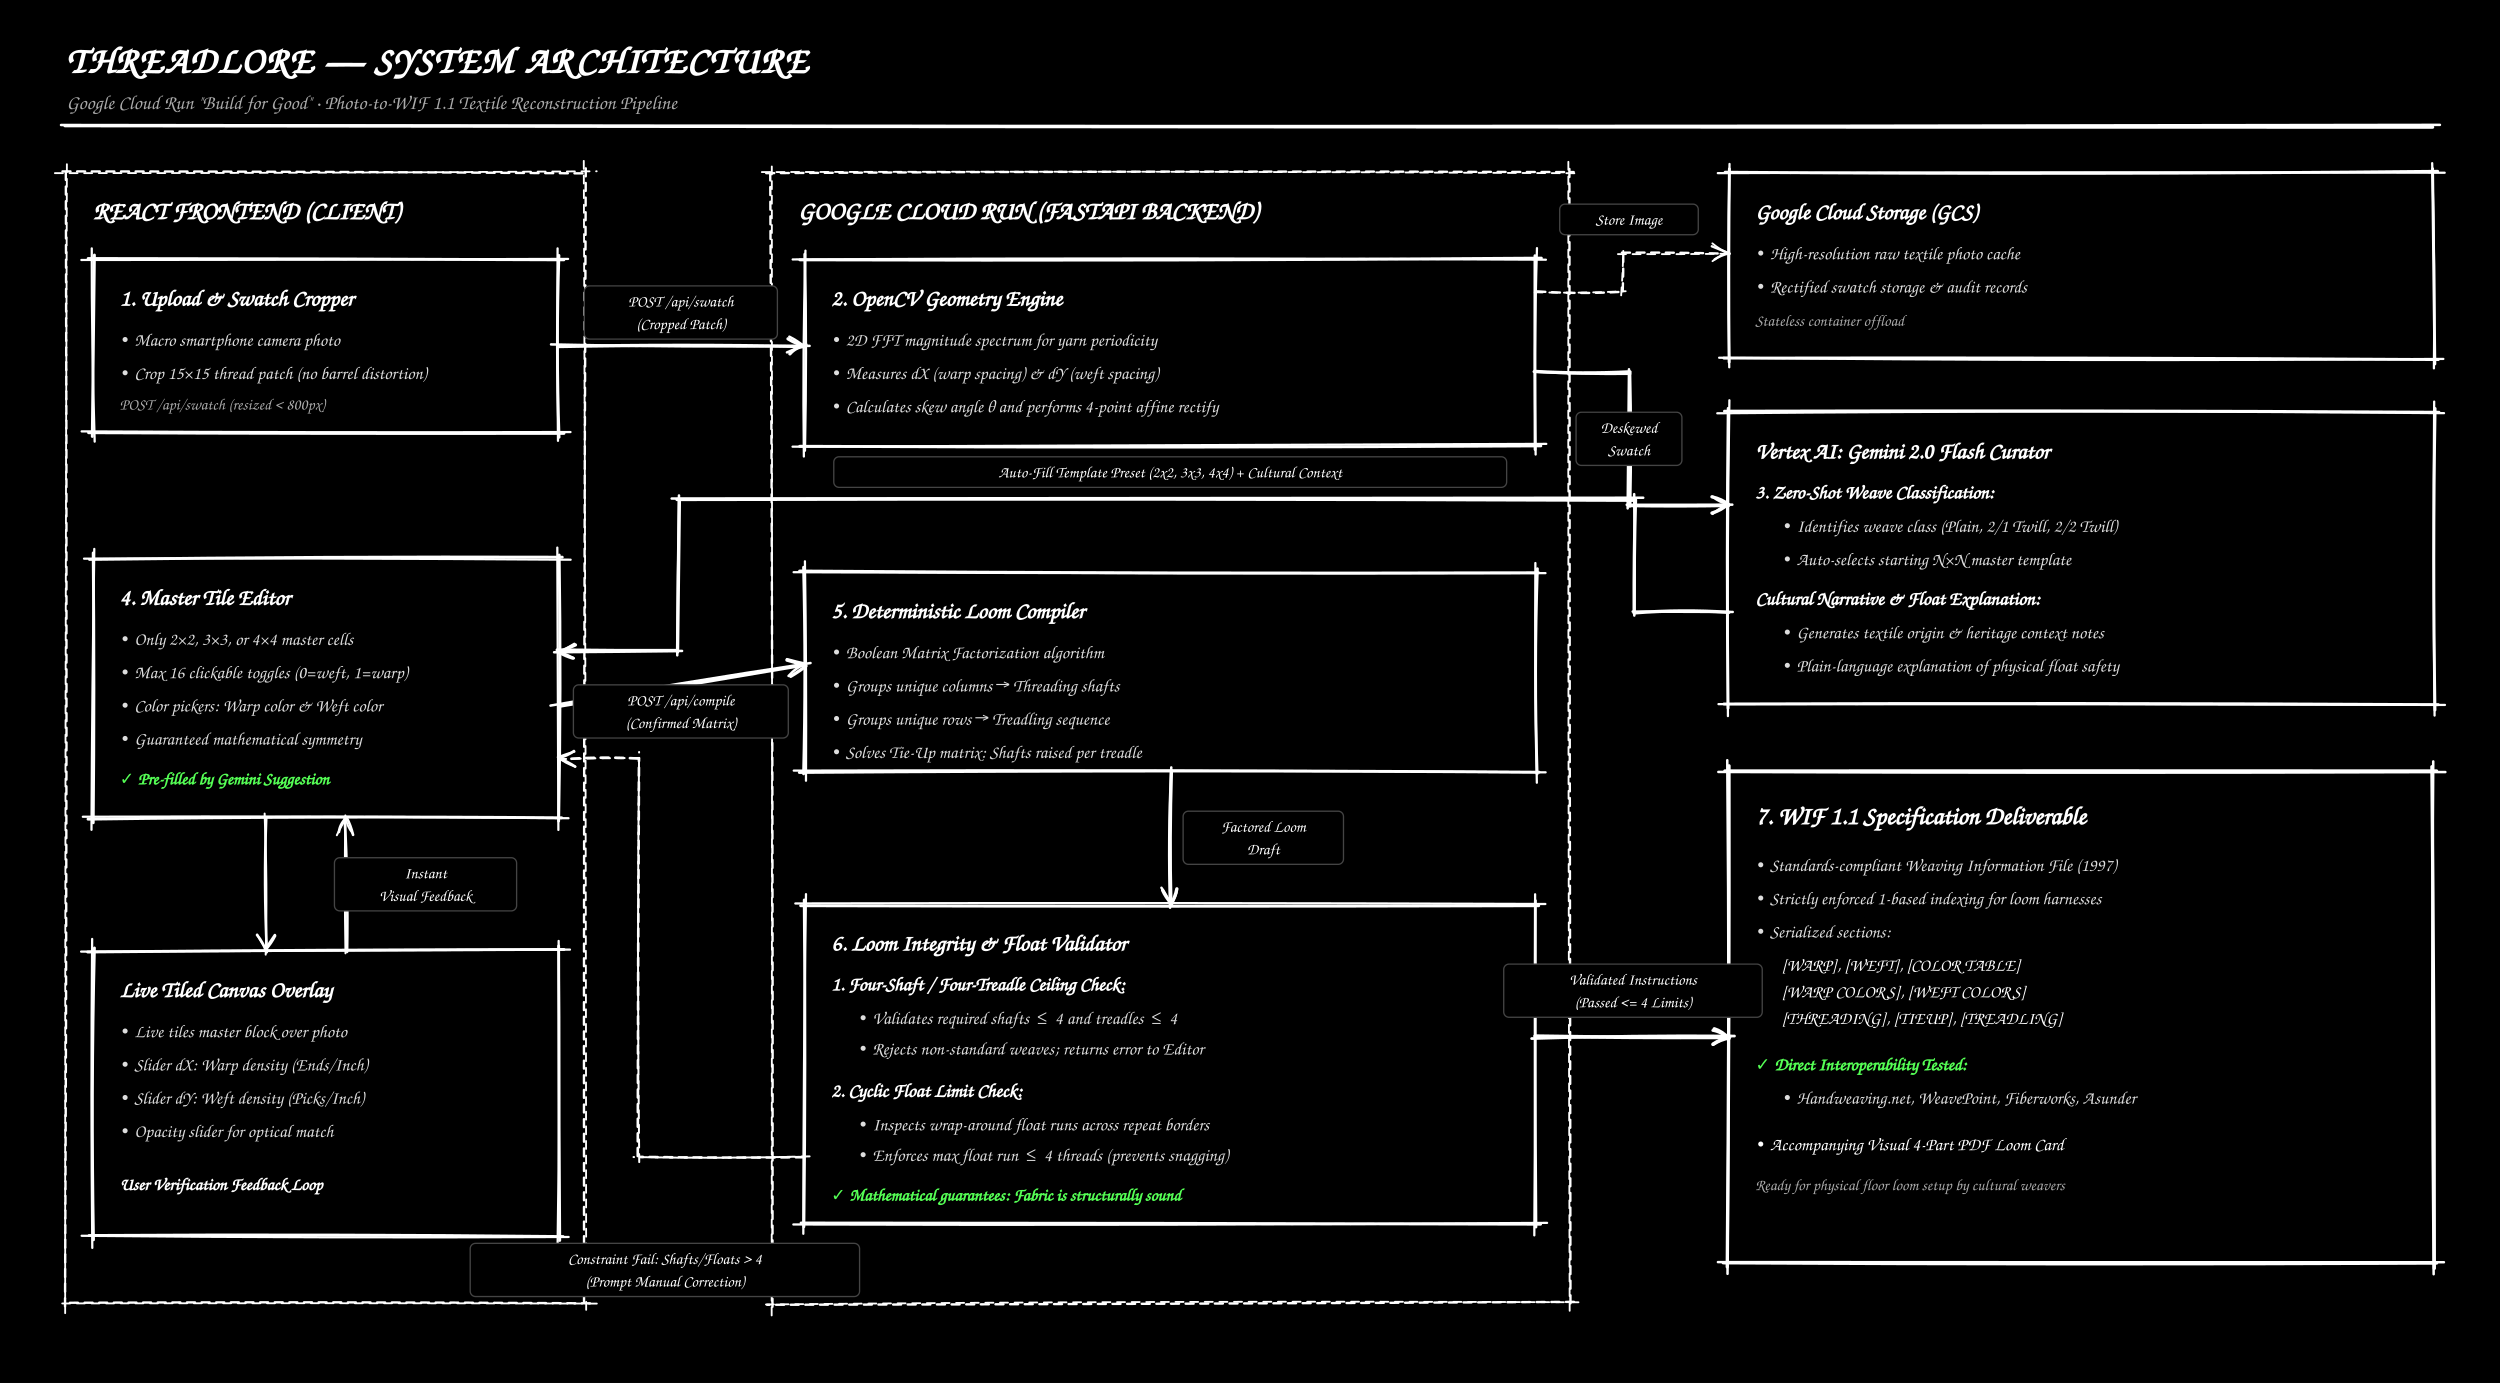
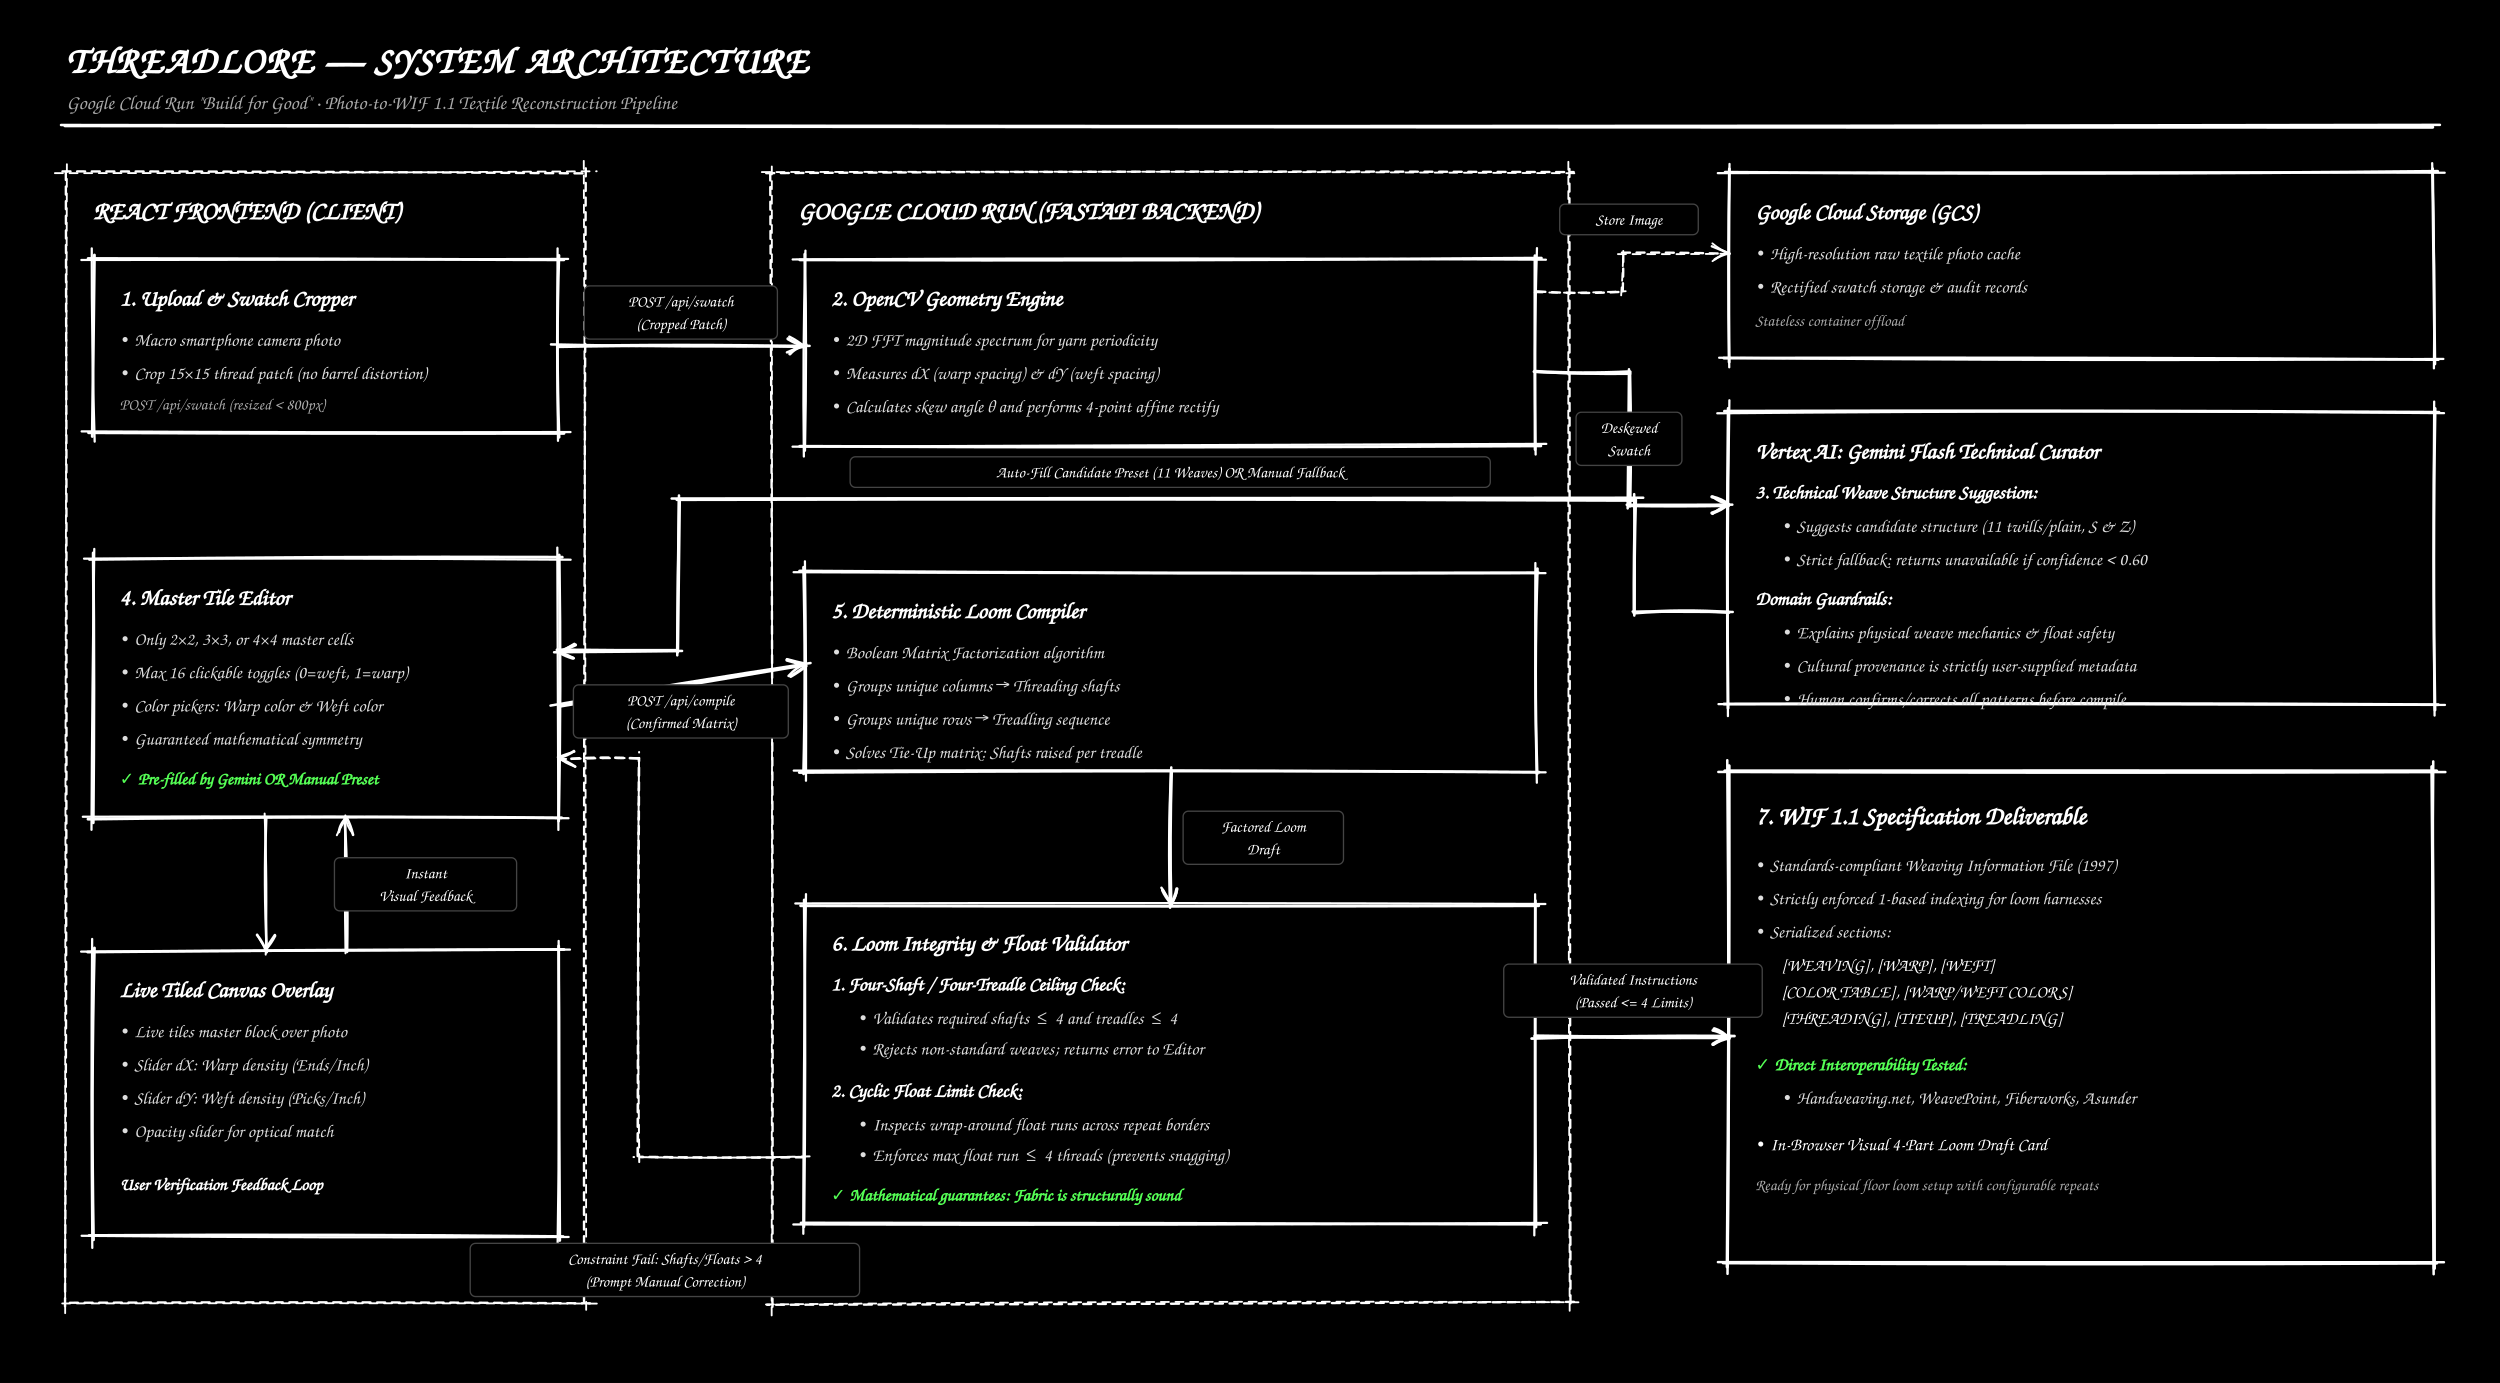
<svg xmlns="http://www.w3.org/2000/svg" viewBox="0 0 1880 1040" width="1880" height="1040">
  <rect width="1880" height="1040" fill="#000000" />
  <path d="M 48.9 94.5 Q 940.0 95.6 1829.3 95.6" fill="none" stroke="#ffffff" stroke-width="2.5" stroke-linecap="round" />
  <path d="M 45.9 94.0 Q 940.0 95.7 1834.8 93.9" fill="none" stroke="#ffffff" stroke-width="1.9" stroke-linecap="round" />
  <text x="50" y="55" fill="#ffffff" font-family="system-ui, 'Segoe Print', 'Comic Sans MS', 'Chalkboard SE', cursive, sans-serif" font-size="28" font-weight="bold" letter-spacing="1.5">THREADLORE — SYSTEM ARCHITECTURE</text>
  <text x="50" y="82" fill="#aaaaaa" font-family="system-ui, 'Segoe Print', 'Comic Sans MS', 'Chalkboard SE', cursive, sans-serif" font-size="15">Google Cloud Run "Build for Good" · Photo-to-WIF 1.1 Textile Reconstruction Pipeline</text>
  <rect x="50" y="130" width="390" height="850" rx="6" fill="#000000" />
  <path d="M 47.0 128.9 Q 245.0 128.9 442.3 130.4" fill="none" stroke="#ffffff" stroke-width="1.8" stroke-linecap="round" stroke-dasharray="6,5" />
  <path d="M 41.3 130.2 Q 245.0 130.2 448.7 128.8" fill="none" stroke="#ffffff" stroke-width="1.4" stroke-linecap="round" stroke-dasharray="6,5" />
  <path d="M 440.5 126.6 Q 438.8 555.0 439.2 984.1" fill="none" stroke="#ffffff" stroke-width="1.8" stroke-linecap="round" stroke-dasharray="6,5" />
  <path d="M 439.0 121.0 Q 440.7 555.0 440.8 988.2" fill="none" stroke="#ffffff" stroke-width="1.4" stroke-linecap="round" stroke-dasharray="6,5" />
  <path d="M 443.6 980.1 Q 245.0 978.8 48.1 979.7" fill="none" stroke="#ffffff" stroke-width="1.8" stroke-linecap="round" stroke-dasharray="6,5" />
  <path d="M 448.8 980.3 Q 245.0 979.8 42.9 980.2" fill="none" stroke="#ffffff" stroke-width="1.4" stroke-linecap="round" stroke-dasharray="6,5" />
  <path d="M 48.9 982.3 Q 50.8 555.0 49.5 126.0" fill="none" stroke="#ffffff" stroke-width="1.8" stroke-linecap="round" stroke-dasharray="6,5" />
  <path d="M 49.0 987.5 Q 48.9 555.0 50.3 121.7" fill="none" stroke="#ffffff" stroke-width="1.4" stroke-linecap="round" stroke-dasharray="6,5" />
  <text x="70" y="165" fill="#ffffff" font-family="system-ui, 'Segoe Print', 'Comic Sans MS', 'Chalkboard SE', cursive, sans-serif" font-size="19" font-weight="bold">REACT FRONTEND (CLIENT)</text>
  <rect x="70" y="195" width="350" height="130" rx="6" fill="#000000" />
  <path d="M 66.3 194.4 Q 245.0 194.5 424.0 195.4" fill="none" stroke="#ffffff" stroke-width="2.2" stroke-linecap="round" />
  <path d="M 61.2 195.5 Q 245.0 195.4 427.2 194.7" fill="none" stroke="#ffffff" stroke-width="1.7" stroke-linecap="round" />
  <path d="M 420.3 192.1 Q 418.0 260.0 420.4 328.8" fill="none" stroke="#ffffff" stroke-width="2.2" stroke-linecap="round" />
  <path d="M 419.3 186.8 Q 418.9 260.0 419.6 331.5" fill="none" stroke="#ffffff" stroke-width="1.7" stroke-linecap="round" />
  <path d="M 424.1 325.9 Q 245.0 326.2 66.6 325.4" fill="none" stroke="#ffffff" stroke-width="2.2" stroke-linecap="round" />
  <path d="M 429.0 324.9 Q 245.0 325.4 61.4 324.4" fill="none" stroke="#ffffff" stroke-width="1.7" stroke-linecap="round" />
  <path d="M 69.4 328.2 Q 70.2 260.0 71.0 191.8" fill="none" stroke="#ffffff" stroke-width="2.2" stroke-linecap="round" />
  <path d="M 71.2 332.1 Q 68.9 260.0 69.0 186.8" fill="none" stroke="#ffffff" stroke-width="1.7" stroke-linecap="round" />
  <text x="90" y="230" fill="#ffffff" font-family="system-ui, 'Segoe Print', 'Comic Sans MS', 'Chalkboard SE', cursive, sans-serif" font-size="17" font-weight="bold">1. Upload &amp; Swatch Cropper</text>
  <text x="90" y="260" fill="#dddddd" font-family="system-ui, 'Segoe Print', 'Comic Sans MS', 'Chalkboard SE', cursive, sans-serif" font-size="13.5">• Macro smartphone camera photo</text>
  <text x="90" y="285" fill="#dddddd" font-family="system-ui, 'Segoe Print', 'Comic Sans MS', 'Chalkboard SE', cursive, sans-serif" font-size="13.5">• Crop 15×15 thread patch (no barrel distortion)</text>
  <text x="90" y="308" fill="#aaaaaa" font-family="system-ui, 'Segoe Print', 'Comic Sans MS', 'Chalkboard SE', cursive, sans-serif" font-size="12">POST /api/swatch (resized &lt; 800px)</text>
  <rect x="70" y="420" width="350" height="195" rx="6" fill="#000000" />
  <path d="M 67.3 420.7 Q 245.0 418.4 422.8 419.0" fill="none" stroke="#ffffff" stroke-width="2.2" stroke-linecap="round" />
  <path d="M 63.2 420.1 Q 245.0 419.5 429.1 420.9" fill="none" stroke="#ffffff" stroke-width="1.7" stroke-linecap="round" />
  <path d="M 420.5 417.4 Q 422.0 517.5 420.1 617.4" fill="none" stroke="#ffffff" stroke-width="2.2" stroke-linecap="round" />
  <path d="M 419.1 411.8 Q 419.4 517.5 419.9 624.1" fill="none" stroke="#ffffff" stroke-width="1.7" stroke-linecap="round" />
  <path d="M 422.4 615.0 Q 245.0 613.5 66.2 616.0" fill="none" stroke="#ffffff" stroke-width="2.2" stroke-linecap="round" />
  <path d="M 427.5 615.3 Q 245.0 613.5 62.3 614.2" fill="none" stroke="#ffffff" stroke-width="1.7" stroke-linecap="round" />
  <path d="M 70.1 618.7 Q 71.1 517.5 70.1 415.8" fill="none" stroke="#ffffff" stroke-width="2.2" stroke-linecap="round" />
  <path d="M 68.8 624.0 Q 69.3 517.5 70.9 412.8" fill="none" stroke="#ffffff" stroke-width="1.7" stroke-linecap="round" />
  <text x="90" y="455" fill="#ffffff" font-family="system-ui, 'Segoe Print', 'Comic Sans MS', 'Chalkboard SE', cursive, sans-serif" font-size="17" font-weight="bold">4. Master Tile Editor</text>
  <text x="90" y="485" fill="#dddddd" font-family="system-ui, 'Segoe Print', 'Comic Sans MS', 'Chalkboard SE', cursive, sans-serif" font-size="13.5">• Only 2×2, 3×3, or 4×4 master cells</text>
  <text x="90" y="510" fill="#dddddd" font-family="system-ui, 'Segoe Print', 'Comic Sans MS', 'Chalkboard SE', cursive, sans-serif" font-size="13.5">• Max 16 clickable toggles (0=weft, 1=warp)</text>
  <text x="90" y="535" fill="#dddddd" font-family="system-ui, 'Segoe Print', 'Comic Sans MS', 'Chalkboard SE', cursive, sans-serif" font-size="13.5">• Color pickers: Warp color &amp; Weft color</text>
  <text x="90" y="560" fill="#dddddd" font-family="system-ui, 'Segoe Print', 'Comic Sans MS', 'Chalkboard SE', cursive, sans-serif" font-size="13.5">• Guaranteed mathematical symmetry</text>
-   <text x="90" y="590" fill="#55ff55" font-family="system-ui, 'Segoe Print', 'Comic Sans MS', 'Chalkboard SE', cursive, sans-serif" font-size="13" font-weight="bold">✓ Pre-filled by Gemini Suggestion</text>
+   <text x="90" y="590" fill="#55ff55" font-family="system-ui, 'Segoe Print', 'Comic Sans MS', 'Chalkboard SE', cursive, sans-serif" font-size="13" font-weight="bold">✓ Pre-filled by Gemini OR Manual Preset</text>
  <rect x="70" y="715" width="350" height="215" rx="6" fill="#000000" />
  <path d="M 65.9 715.9 Q 245.0 714.2 424.1 714.0" fill="none" stroke="#ffffff" stroke-width="2.2" stroke-linecap="round" />
  <path d="M 61.0 715.6 Q 245.0 714.9 428.6 714.1" fill="none" stroke="#ffffff" stroke-width="1.7" stroke-linecap="round" />
  <path d="M 420.1 711.4 Q 420.1 822.5 420.9 932.8" fill="none" stroke="#ffffff" stroke-width="2.2" stroke-linecap="round" />
  <path d="M 420.1 707.6 Q 421.2 822.5 419.3 937.5" fill="none" stroke="#ffffff" stroke-width="1.7" stroke-linecap="round" />
  <path d="M 423.4 929.9 Q 245.0 928.0 67.0 929.1" fill="none" stroke="#ffffff" stroke-width="2.2" stroke-linecap="round" />
  <path d="M 427.6 930.2 Q 245.0 931.1 61.4 929.3" fill="none" stroke="#ffffff" stroke-width="1.7" stroke-linecap="round" />
  <path d="M 70.3 932.3 Q 68.3 822.5 71.0 712.9" fill="none" stroke="#ffffff" stroke-width="2.2" stroke-linecap="round" />
  <path d="M 69.4 938.4 Q 68.3 822.5 69.3 706.1" fill="none" stroke="#ffffff" stroke-width="1.7" stroke-linecap="round" />
  <text x="90" y="750" fill="#ffffff" font-family="system-ui, 'Segoe Print', 'Comic Sans MS', 'Chalkboard SE', cursive, sans-serif" font-size="17" font-weight="bold">Live Tiled Canvas Overlay</text>
  <text x="90" y="780" fill="#dddddd" font-family="system-ui, 'Segoe Print', 'Comic Sans MS', 'Chalkboard SE', cursive, sans-serif" font-size="13.5">• Live tiles master block over photo</text>
  <text x="90" y="805" fill="#dddddd" font-family="system-ui, 'Segoe Print', 'Comic Sans MS', 'Chalkboard SE', cursive, sans-serif" font-size="13.5">• Slider dX: Warp density (Ends/Inch)</text>
  <text x="90" y="830" fill="#dddddd" font-family="system-ui, 'Segoe Print', 'Comic Sans MS', 'Chalkboard SE', cursive, sans-serif" font-size="13.5">• Slider dY: Weft density (Picks/Inch)</text>
  <text x="90" y="855" fill="#dddddd" font-family="system-ui, 'Segoe Print', 'Comic Sans MS', 'Chalkboard SE', cursive, sans-serif" font-size="13.5">• Opacity slider for optical match</text>
  <text x="90" y="895" fill="#ffffff" font-family="system-ui, 'Segoe Print', 'Comic Sans MS', 'Chalkboard SE', cursive, sans-serif" font-size="13" font-weight="bold">User Verification Feedback Loop</text>
  <path d="M 200.2 614.9 Q 198.3 665.0 200.7 715.7" fill="none" stroke="#ffffff" stroke-width="2.0" stroke-linecap="round" />
  <path d="M 199.0 611.8 Q 201.2 665.0 199.8 717.9" fill="none" stroke="#ffffff" stroke-width="1.5" stroke-linecap="round" />
  <path d="M 200.4 716.2 Q 198.0 708.8 193.3 703.1" fill="none" stroke="#ffffff" stroke-width="2.0" stroke-linecap="round" />
  <path d="M 201.0 714.7 Q 196.6 709.4 193.4 702.8" fill="none" stroke="#ffffff" stroke-width="1.5" stroke-linecap="round" />
  <path d="M 199.5 714.4 Q 202.6 709.0 206.7 703.2" fill="none" stroke="#ffffff" stroke-width="2.0" stroke-linecap="round" />
  <path d="M 199.9 714.3 Q 204.1 709.8 207.1 703.8" fill="none" stroke="#ffffff" stroke-width="1.5" stroke-linecap="round" />
  <path d="M 261.0 715.8 Q 261.9 665.0 259.2 615.0" fill="none" stroke="#ffffff" stroke-width="2.0" stroke-linecap="round" />
  <path d="M 259.8 716.9 Q 258.9 665.0 259.7 613.2" fill="none" stroke="#ffffff" stroke-width="1.5" stroke-linecap="round" />
  <path d="M 260.7 614.9 Q 263.7 620.4 265.5 627.8" fill="none" stroke="#ffffff" stroke-width="2.0" stroke-linecap="round" />
  <path d="M 260.0 615.2 Q 261.1 621.7 265.0 626.5" fill="none" stroke="#ffffff" stroke-width="1.5" stroke-linecap="round" />
  <path d="M 260.2 615.1 Q 255.5 620.0 254.9 625.6" fill="none" stroke="#ffffff" stroke-width="2.0" stroke-linecap="round" />
  <path d="M 260.2 615.5 Q 256.8 620.7 253.3 628.1" fill="none" stroke="#ffffff" stroke-width="1.5" stroke-linecap="round" />
  <rect x="251.5" y="645.0" width="137.0" height="40.0" rx="4" fill="#000000" stroke="#444444" stroke-width="1" />
  <text x="320.0" y="660.5" fill="#ffffff" font-family="system-ui, 'Segoe Print', 'Comic Sans MS', 'Chalkboard SE', cursive, sans-serif" font-size="12" font-style="italic" text-anchor="middle">Instant</text>
  <text x="320.0" y="677.5" fill="#ffffff" font-family="system-ui, 'Segoe Print', 'Comic Sans MS', 'Chalkboard SE', cursive, sans-serif" font-size="12" font-style="italic" text-anchor="middle">Visual Feedback</text>
  <rect x="580" y="130" width="600" height="850" rx="6" fill="#000000" />
  <path d="M 576.2 130.2 Q 880.0 128.3 1183.4 129.4" fill="none" stroke="#ffffff" stroke-width="1.8" stroke-linecap="round" stroke-dasharray="6,5" />
  <path d="M 572.9 129.4 Q 880.0 128.5 1188.2 130.3" fill="none" stroke="#ffffff" stroke-width="1.4" stroke-linecap="round" stroke-dasharray="6,5" />
  <path d="M 1180.2 127.1 Q 1180.3 555.0 1181.0 982.3" fill="none" stroke="#ffffff" stroke-width="1.8" stroke-linecap="round" stroke-dasharray="6,5" />
  <path d="M 1179.4 121.7 Q 1179.1 555.0 1180.4 987.5" fill="none" stroke="#ffffff" stroke-width="1.4" stroke-linecap="round" stroke-dasharray="6,5" />
  <path d="M 1183.6 979.0 Q 880.0 980.7 576.9 981.2" fill="none" stroke="#ffffff" stroke-width="1.8" stroke-linecap="round" stroke-dasharray="6,5" />
  <path d="M 1187.0 979.3 Q 880.0 978.0 571.4 981.0" fill="none" stroke="#ffffff" stroke-width="1.4" stroke-linecap="round" stroke-dasharray="6,5" />
  <path d="M 580.9 982.7 Q 581.5 555.0 579.2 127.8" fill="none" stroke="#ffffff" stroke-width="1.8" stroke-linecap="round" stroke-dasharray="6,5" />
  <path d="M 580.3 989.2 Q 580.8 555.0 580.4 120.8" fill="none" stroke="#ffffff" stroke-width="1.4" stroke-linecap="round" stroke-dasharray="6,5" />
  <text x="600" y="165" fill="#ffffff" font-family="system-ui, 'Segoe Print', 'Comic Sans MS', 'Chalkboard SE', cursive, sans-serif" font-size="19" font-weight="bold">GOOGLE CLOUD RUN (FASTAPI BACKEND)</text>
  <rect x="605" y="195" width="550" height="140" rx="6" fill="#000000" />
  <path d="M 601.5 195.4 Q 880.0 196.3 1159.1 194.1" fill="none" stroke="#ffffff" stroke-width="2.2" stroke-linecap="round" />
  <path d="M 596.1 195.1 Q 880.0 193.5 1162.5 195.3" fill="none" stroke="#ffffff" stroke-width="1.7" stroke-linecap="round" />
  <path d="M 1154.3 192.3 Q 1154.1 265.0 1154.4 338.0" fill="none" stroke="#ffffff" stroke-width="2.2" stroke-linecap="round" />
  <path d="M 1155.8 186.6 Q 1153.4 265.0 1154.8 341.8" fill="none" stroke="#ffffff" stroke-width="1.7" stroke-linecap="round" />
  <path d="M 1158.7 335.3 Q 880.0 337.0 601.4 335.6" fill="none" stroke="#ffffff" stroke-width="2.2" stroke-linecap="round" />
  <path d="M 1162.8 333.8 Q 880.0 334.8 596.0 335.9" fill="none" stroke="#ffffff" stroke-width="1.7" stroke-linecap="round" />
  <path d="M 605.1 338.8 Q 606.6 265.0 605.2 191.2" fill="none" stroke="#ffffff" stroke-width="2.2" stroke-linecap="round" />
  <path d="M 604.5 343.3 Q 603.5 265.0 605.7 188.5" fill="none" stroke="#ffffff" stroke-width="1.7" stroke-linecap="round" />
  <text x="625" y="230" fill="#ffffff" font-family="system-ui, 'Segoe Print', 'Comic Sans MS', 'Chalkboard SE', cursive, sans-serif" font-size="17" font-weight="bold">2. OpenCV Geometry Engine</text>
  <text x="625" y="260" fill="#dddddd" font-family="system-ui, 'Segoe Print', 'Comic Sans MS', 'Chalkboard SE', cursive, sans-serif" font-size="13.5">• 2D FFT magnitude spectrum for yarn periodicity</text>
  <text x="625" y="285" fill="#dddddd" font-family="system-ui, 'Segoe Print', 'Comic Sans MS', 'Chalkboard SE', cursive, sans-serif" font-size="13.5">• Measures dX (warp spacing) &amp; dY (weft spacing)</text>
  <text x="625" y="310" fill="#dddddd" font-family="system-ui, 'Segoe Print', 'Comic Sans MS', 'Chalkboard SE', cursive, sans-serif" font-size="13.5">• Calculates skew angle θ and performs 4-point affine rectify</text>
  <rect x="605" y="430" width="550" height="150" rx="6" fill="#000000" />
  <path d="M 601.3 429.4 Q 880.0 431.6 1157.0 430.7" fill="none" stroke="#ffffff" stroke-width="2.2" stroke-linecap="round" />
  <path d="M 596.8 430.3 Q 880.0 431.5 1162.2 431.0" fill="none" stroke="#ffffff" stroke-width="1.7" stroke-linecap="round" />
  <path d="M 1156.1 427.7 Q 1153.5 505.0 1155.9 581.9" fill="none" stroke="#ffffff" stroke-width="2.2" stroke-linecap="round" />
  <path d="M 1154.6 423.4 Q 1154.1 505.0 1155.7 588.6" fill="none" stroke="#ffffff" stroke-width="1.7" stroke-linecap="round" />
  <path d="M 1157.4 580.7 Q 880.0 578.8 601.1 580.9" fill="none" stroke="#ffffff" stroke-width="2.2" stroke-linecap="round" />
  <path d="M 1162.3 580.8 Q 880.0 578.6 596.9 579.5" fill="none" stroke="#ffffff" stroke-width="1.7" stroke-linecap="round" />
  <path d="M 604.3 581.9 Q 606.2 505.0 604.3 426.6" fill="none" stroke="#ffffff" stroke-width="2.2" stroke-linecap="round" />
  <path d="M 606.1 587.1 Q 606.5 505.0 605.3 422.1" fill="none" stroke="#ffffff" stroke-width="1.7" stroke-linecap="round" />
  <text x="625" y="465" fill="#ffffff" font-family="system-ui, 'Segoe Print', 'Comic Sans MS', 'Chalkboard SE', cursive, sans-serif" font-size="17" font-weight="bold">5. Deterministic Loom Compiler</text>
  <text x="625" y="495" fill="#dddddd" font-family="system-ui, 'Segoe Print', 'Comic Sans MS', 'Chalkboard SE', cursive, sans-serif" font-size="13.5">• Boolean Matrix Factorization algorithm</text>
  <text x="625" y="520" fill="#dddddd" font-family="system-ui, 'Segoe Print', 'Comic Sans MS', 'Chalkboard SE', cursive, sans-serif" font-size="13.5">• Groups unique columns → Threading shafts</text>
  <text x="625" y="545" fill="#dddddd" font-family="system-ui, 'Segoe Print', 'Comic Sans MS', 'Chalkboard SE', cursive, sans-serif" font-size="13.5">• Groups unique rows → Treadling sequence</text>
  <text x="625" y="570" fill="#dddddd" font-family="system-ui, 'Segoe Print', 'Comic Sans MS', 'Chalkboard SE', cursive, sans-serif" font-size="13.5">• Solves Tie-Up matrix: Shafts raised per treadle</text>
  <rect x="605" y="680" width="550" height="240" rx="6" fill="#000000" />
  <path d="M 602.1 681.1 Q 880.0 681.9 1157.1 681.1" fill="none" stroke="#ffffff" stroke-width="2.2" stroke-linecap="round" />
  <path d="M 598.1 679.4 Q 880.0 678.7 1162.1 679.8" fill="none" stroke="#ffffff" stroke-width="1.7" stroke-linecap="round" />
  <path d="M 1154.6 677.3 Q 1154.1 800.0 1155.0 922.7" fill="none" stroke="#ffffff" stroke-width="2.2" stroke-linecap="round" />
  <path d="M 1154.4 672.5 Q 1154.7 800.0 1153.8 929.0" fill="none" stroke="#ffffff" stroke-width="1.7" stroke-linecap="round" />
  <path d="M 1158.5 920.6 Q 880.0 919.8 602.4 919.7" fill="none" stroke="#ffffff" stroke-width="2.2" stroke-linecap="round" />
  <path d="M 1163.4 919.6 Q 880.0 921.7 596.6 920.8" fill="none" stroke="#ffffff" stroke-width="1.7" stroke-linecap="round" />
  <path d="M 604.5 922.5 Q 605.9 800.0 604.8 676.8" fill="none" stroke="#ffffff" stroke-width="2.2" stroke-linecap="round" />
  <path d="M 604.1 927.8 Q 604.2 800.0 606.1 672.4" fill="none" stroke="#ffffff" stroke-width="1.7" stroke-linecap="round" />
  <text x="625" y="715" fill="#ffffff" font-family="system-ui, 'Segoe Print', 'Comic Sans MS', 'Chalkboard SE', cursive, sans-serif" font-size="17" font-weight="bold">6. Loom Integrity &amp; Float Validator</text>
  <text x="625" y="745" fill="#ffffff" font-family="system-ui, 'Segoe Print', 'Comic Sans MS', 'Chalkboard SE', cursive, sans-serif" font-size="14.5" font-weight="bold">1. Four-Shaft / Four-Treadle Ceiling Check:</text>
  <text x="645" y="770" fill="#dddddd" font-family="system-ui, 'Segoe Print', 'Comic Sans MS', 'Chalkboard SE', cursive, sans-serif" font-size="13.5">• Validates required shafts ≤ 4 and treadles ≤ 4</text>
  <text x="645" y="793" fill="#dddddd" font-family="system-ui, 'Segoe Print', 'Comic Sans MS', 'Chalkboard SE', cursive, sans-serif" font-size="13.5">• Rejects non-standard weaves; returns error to Editor</text>
  <text x="625" y="825" fill="#ffffff" font-family="system-ui, 'Segoe Print', 'Comic Sans MS', 'Chalkboard SE', cursive, sans-serif" font-size="14.5" font-weight="bold">2. Cyclic Float Limit Check:</text>
  <text x="645" y="850" fill="#dddddd" font-family="system-ui, 'Segoe Print', 'Comic Sans MS', 'Chalkboard SE', cursive, sans-serif" font-size="13.5">• Inspects wrap-around float runs across repeat borders</text>
  <text x="645" y="873" fill="#dddddd" font-family="system-ui, 'Segoe Print', 'Comic Sans MS', 'Chalkboard SE', cursive, sans-serif" font-size="13.5">• Enforces max float run ≤ 4 threads (prevents snagging)</text>
  <text x="625" y="903" fill="#55ff55" font-family="system-ui, 'Segoe Print', 'Comic Sans MS', 'Chalkboard SE', cursive, sans-serif" font-size="13" font-weight="bold">✓ Mathematical guarantees: Fabric is structurally sound</text>
  <rect x="1300" y="130" width="530" height="140" rx="6" fill="#000000" />
  <path d="M 1297.3 129.5 Q 1565.0 131.6 1833.1 128.8" fill="none" stroke="#ffffff" stroke-width="2.2" stroke-linecap="round" />
  <path d="M 1291.8 130.2 Q 1565.0 129.1 1838.4 129.9" fill="none" stroke="#ffffff" stroke-width="1.7" stroke-linecap="round" />
  <path d="M 1829.3 126.9 Q 1830.2 200.0 1831.0 273.7" fill="none" stroke="#ffffff" stroke-width="2.2" stroke-linecap="round" />
  <path d="M 1829.0 122.7 Q 1831.3 200.0 1830.3 277.0" fill="none" stroke="#ffffff" stroke-width="1.7" stroke-linecap="round" />
  <path d="M 1833.6 270.4 Q 1565.0 268.7 1296.3 269.3" fill="none" stroke="#ffffff" stroke-width="2.2" stroke-linecap="round" />
  <path d="M 1837.4 269.9 Q 1565.0 271.9 1292.8 269.0" fill="none" stroke="#ffffff" stroke-width="1.7" stroke-linecap="round" />
  <path d="M 1300.3 272.3 Q 1299.7 200.0 1300.5 127.0" fill="none" stroke="#ffffff" stroke-width="2.2" stroke-linecap="round" />
  <path d="M 1300.4 276.2 Q 1299.0 200.0 1300.6 123.3" fill="none" stroke="#ffffff" stroke-width="1.7" stroke-linecap="round" />
  <text x="1320" y="165" fill="#ffffff" font-family="system-ui, 'Segoe Print', 'Comic Sans MS', 'Chalkboard SE', cursive, sans-serif" font-size="17" font-weight="bold">Google Cloud Storage (GCS)</text>
  <text x="1320" y="195" fill="#dddddd" font-family="system-ui, 'Segoe Print', 'Comic Sans MS', 'Chalkboard SE', cursive, sans-serif" font-size="13.5">• High-resolution raw textile photo cache</text>
  <text x="1320" y="220" fill="#dddddd" font-family="system-ui, 'Segoe Print', 'Comic Sans MS', 'Chalkboard SE', cursive, sans-serif" font-size="13.5">• Rectified swatch storage &amp; audit records</text>
  <text x="1320" y="245" fill="#aaaaaa" font-family="system-ui, 'Segoe Print', 'Comic Sans MS', 'Chalkboard SE', cursive, sans-serif" font-size="12">Stateless container offload</text>
  <rect x="1300" y="310" width="530" height="220" rx="6" fill="#000000" />
  <path d="M 1296.8 309.2 Q 1565.0 308.4 1834.1 310.0" fill="none" stroke="#ffffff" stroke-width="2.2" stroke-linecap="round" />
  <path d="M 1291.4 310.8 Q 1565.0 308.2 1837.9 310.7" fill="none" stroke="#ffffff" stroke-width="1.7" stroke-linecap="round" />
  <path d="M 1831.2 307.2 Q 1829.3 420.0 1831.1 533.9" fill="none" stroke="#ffffff" stroke-width="2.2" stroke-linecap="round" />
  <path d="M 1830.5 302.0 Q 1829.5 420.0 1830.8 538.1" fill="none" stroke="#ffffff" stroke-width="1.7" stroke-linecap="round" />
  <path d="M 1833.6 529.9 Q 1565.0 528.4 1296.4 529.4" fill="none" stroke="#ffffff" stroke-width="2.2" stroke-linecap="round" />
  <path d="M 1838.6 530.1 Q 1565.0 529.4 1292.3 529.5" fill="none" stroke="#ffffff" stroke-width="1.7" stroke-linecap="round" />
  <path d="M 1299.5 532.5 Q 1298.3 420.0 1299.6 307.1" fill="none" stroke="#ffffff" stroke-width="2.2" stroke-linecap="round" />
  <path d="M 1299.4 538.5 Q 1298.6 420.0 1300.5 301.0" fill="none" stroke="#ffffff" stroke-width="1.7" stroke-linecap="round" />
-   <text x="1320" y="345" fill="#ffffff" font-family="system-ui, 'Segoe Print', 'Comic Sans MS', 'Chalkboard SE', cursive, sans-serif" font-size="17" font-weight="bold">Vertex AI: Gemini 2.0 Flash Curator</text>
-   <text x="1320" y="375" fill="#ffffff" font-family="system-ui, 'Segoe Print', 'Comic Sans MS', 'Chalkboard SE', cursive, sans-serif" font-size="14.5" font-weight="bold">3. Zero-Shot Weave Classification:</text>
-   <text x="1340" y="400" fill="#dddddd" font-family="system-ui, 'Segoe Print', 'Comic Sans MS', 'Chalkboard SE', cursive, sans-serif" font-size="13.5">• Identifies weave class (Plain, 2/1 Twill, 2/2 Twill)</text>
-   <text x="1340" y="425" fill="#dddddd" font-family="system-ui, 'Segoe Print', 'Comic Sans MS', 'Chalkboard SE', cursive, sans-serif" font-size="13.5">• Auto-selects starting N×N master template</text>
-   <text x="1320" y="455" fill="#ffffff" font-family="system-ui, 'Segoe Print', 'Comic Sans MS', 'Chalkboard SE', cursive, sans-serif" font-size="14.5" font-weight="bold">Cultural Narrative &amp; Float Explanation:</text>
-   <text x="1340" y="480" fill="#dddddd" font-family="system-ui, 'Segoe Print', 'Comic Sans MS', 'Chalkboard SE', cursive, sans-serif" font-size="13.5">• Generates textile origin &amp; heritage context notes</text>
-   <text x="1340" y="505" fill="#dddddd" font-family="system-ui, 'Segoe Print', 'Comic Sans MS', 'Chalkboard SE', cursive, sans-serif" font-size="13.5">• Plain-language explanation of physical float safety</text>
+   <text x="1320" y="345" fill="#ffffff" font-family="system-ui, 'Segoe Print', 'Comic Sans MS', 'Chalkboard SE', cursive, sans-serif" font-size="17" font-weight="bold">Vertex AI: Gemini Flash Technical Curator</text>
+   <text x="1320" y="375" fill="#ffffff" font-family="system-ui, 'Segoe Print', 'Comic Sans MS', 'Chalkboard SE', cursive, sans-serif" font-size="14.5" font-weight="bold">3. Technical Weave Structure Suggestion:</text>
+   <text x="1340" y="400" fill="#dddddd" font-family="system-ui, 'Segoe Print', 'Comic Sans MS', 'Chalkboard SE', cursive, sans-serif" font-size="13.5">• Suggests candidate structure (11 twills/plain, S &amp; Z)</text>
+   <text x="1340" y="425" fill="#dddddd" font-family="system-ui, 'Segoe Print', 'Comic Sans MS', 'Chalkboard SE', cursive, sans-serif" font-size="13.5">• Strict fallback: returns unavailable if confidence &lt; 0.60</text>
+   <text x="1320" y="455" fill="#ffffff" font-family="system-ui, 'Segoe Print', 'Comic Sans MS', 'Chalkboard SE', cursive, sans-serif" font-size="14.5" font-weight="bold">Domain Guardrails:</text>
+   <text x="1340" y="480" fill="#dddddd" font-family="system-ui, 'Segoe Print', 'Comic Sans MS', 'Chalkboard SE', cursive, sans-serif" font-size="13.5">• Explains physical weave mechanics &amp; float safety</text>
+   <text x="1340" y="505" fill="#dddddd" font-family="system-ui, 'Segoe Print', 'Comic Sans MS', 'Chalkboard SE', cursive, sans-serif" font-size="13.5">• Cultural provenance is strictly user-supplied metadata</text>
+   <text x="1340" y="530" fill="#dddddd" font-family="system-ui, 'Segoe Print', 'Comic Sans MS', 'Chalkboard SE', cursive, sans-serif" font-size="13.5">• Human confirms/corrects all patterns before compile</text>
  <rect x="1300" y="580" width="530" height="370" rx="6" fill="#000000" />
  <path d="M 1297.1 579.8 Q 1565.0 579.6 1832.3 579.8" fill="none" stroke="#ffffff" stroke-width="2.5" stroke-linecap="round" />
  <path d="M 1292.2 580.5 Q 1565.0 581.6 1838.9 580.6" fill="none" stroke="#ffffff" stroke-width="1.9" stroke-linecap="round" />
  <path d="M 1828.8 576.6 Q 1830.5 765.0 1830.6 953.8" fill="none" stroke="#ffffff" stroke-width="2.5" stroke-linecap="round" />
  <path d="M 1829.8 572.6 Q 1828.2 765.0 1830.1 958.2" fill="none" stroke="#ffffff" stroke-width="1.9" stroke-linecap="round" />
  <path d="M 1832.3 949.8 Q 1565.0 951.1 1295.9 949.6" fill="none" stroke="#ffffff" stroke-width="2.5" stroke-linecap="round" />
  <path d="M 1837.8 949.2 Q 1565.0 949.3 1291.9 949.1" fill="none" stroke="#ffffff" stroke-width="1.9" stroke-linecap="round" />
  <path d="M 1298.9 952.7 Q 1300.5 765.0 1300.2 575.9" fill="none" stroke="#ffffff" stroke-width="2.5" stroke-linecap="round" />
  <path d="M 1299.1 957.9 Q 1300.6 765.0 1298.9 571.7" fill="none" stroke="#ffffff" stroke-width="1.9" stroke-linecap="round" />
  <text x="1320" y="620" fill="#ffffff" font-family="system-ui, 'Segoe Print', 'Comic Sans MS', 'Chalkboard SE', cursive, sans-serif" font-size="19" font-weight="bold">7. WIF 1.1 Specification Deliverable</text>
  <text x="1320" y="655" fill="#dddddd" font-family="system-ui, 'Segoe Print', 'Comic Sans MS', 'Chalkboard SE', cursive, sans-serif" font-size="13.5">• Standards-compliant Weaving Information File (1997)</text>
  <text x="1320" y="680" fill="#dddddd" font-family="system-ui, 'Segoe Print', 'Comic Sans MS', 'Chalkboard SE', cursive, sans-serif" font-size="13.5">• Strictly enforced 1-based indexing for loom harnesses</text>
  <text x="1320" y="705" fill="#dddddd" font-family="system-ui, 'Segoe Print', 'Comic Sans MS', 'Chalkboard SE', cursive, sans-serif" font-size="13.5">• Serialized sections:</text>
-   <text x="1340" y="730" fill="#ffffff" font-family="system-ui, 'Segoe Print', 'Comic Sans MS', 'Chalkboard SE', cursive, sans-serif" font-size="13">  [WARP], [WEFT], [COLOR TABLE]</text>
-   <text x="1340" y="750" fill="#ffffff" font-family="system-ui, 'Segoe Print', 'Comic Sans MS', 'Chalkboard SE', cursive, sans-serif" font-size="13">  [WARP COLORS], [WEFT COLORS]</text>
+   <text x="1340" y="730" fill="#ffffff" font-family="system-ui, 'Segoe Print', 'Comic Sans MS', 'Chalkboard SE', cursive, sans-serif" font-size="13">  [WEAVING], [WARP], [WEFT]</text>
+   <text x="1340" y="750" fill="#ffffff" font-family="system-ui, 'Segoe Print', 'Comic Sans MS', 'Chalkboard SE', cursive, sans-serif" font-size="13">  [COLOR TABLE], [WARP/WEFT COLORS]</text>
  <text x="1340" y="770" fill="#ffffff" font-family="system-ui, 'Segoe Print', 'Comic Sans MS', 'Chalkboard SE', cursive, sans-serif" font-size="13">  [THREADING], [TIEUP], [TREADLING]</text>
  <text x="1320" y="805" fill="#55ff55" font-family="system-ui, 'Segoe Print', 'Comic Sans MS', 'Chalkboard SE', cursive, sans-serif" font-size="13.5" font-weight="bold">✓ Direct Interoperability Tested:</text>
  <text x="1340" y="830" fill="#dddddd" font-family="system-ui, 'Segoe Print', 'Comic Sans MS', 'Chalkboard SE', cursive, sans-serif" font-size="13.5">• Handweaving.net, WeavePoint, Fiberworks, Asunder</text>
-   <text x="1320" y="865" fill="#ffffff" font-family="system-ui, 'Segoe Print', 'Comic Sans MS', 'Chalkboard SE', cursive, sans-serif" font-size="13.5">• Accompanying Visual 4-Part PDF Loom Card</text>
-   <text x="1320" y="895" fill="#aaaaaa" font-family="system-ui, 'Segoe Print', 'Comic Sans MS', 'Chalkboard SE', cursive, sans-serif" font-size="12">Ready for physical floor loom setup by cultural weavers</text>
+   <text x="1320" y="865" fill="#ffffff" font-family="system-ui, 'Segoe Print', 'Comic Sans MS', 'Chalkboard SE', cursive, sans-serif" font-size="13.5">• In-Browser Visual 4-Part Loom Draft Card</text>
+   <text x="1320" y="895" fill="#aaaaaa" font-family="system-ui, 'Segoe Print', 'Comic Sans MS', 'Chalkboard SE', cursive, sans-serif" font-size="12">Ready for physical floor loom setup with configurable repeats</text>
  <path d="M 419.6 260.6 Q 512.5 258.8 604.7 260.6" fill="none" stroke="#ffffff" stroke-width="2.5" stroke-linecap="round" />
  <path d="M 414.4 259.0 Q 512.5 261.3 608.8 260.1" fill="none" stroke="#ffffff" stroke-width="1.9" stroke-linecap="round" />
  <path d="M 604.6 260.4 Q 598.3 261.1 594.0 266.1" fill="none" stroke="#ffffff" stroke-width="2.5" stroke-linecap="round" />
  <path d="M 606.4 259.1 Q 598.7 261.9 591.8 265.0" fill="none" stroke="#ffffff" stroke-width="1.9" stroke-linecap="round" />
  <path d="M 605.4 260.2 Q 598.5 258.5 592.6 254.8" fill="none" stroke="#ffffff" stroke-width="2.5" stroke-linecap="round" />
  <path d="M 604.6 260.4 Q 599.6 256.2 593.6 253.2" fill="none" stroke="#ffffff" stroke-width="1.9" stroke-linecap="round" />
  <rect x="439.4" y="215.0" width="145.2" height="40.0" rx="4" fill="#000000" stroke="#444444" stroke-width="1" />
  <text x="512.0" y="230.5" fill="#ffffff" font-family="system-ui, 'Segoe Print', 'Comic Sans MS', 'Chalkboard SE', cursive, sans-serif" font-size="12" font-style="italic" text-anchor="middle">POST /api/swatch</text>
  <text x="512.0" y="247.5" fill="#ffffff" font-family="system-ui, 'Segoe Print', 'Comic Sans MS', 'Chalkboard SE', cursive, sans-serif" font-size="12" font-style="italic" text-anchor="middle">(Cropped Patch)</text>
  <path d="M 1156.1 219.1 Q 1187.5 221.3 1218.9 219.5" fill="none" stroke="#ffffff" stroke-width="1.8" stroke-linecap="round" stroke-dasharray="6,5" />
  <path d="M 1154.1 219.8 Q 1187.5 220.7 1222.5 219.0" fill="none" stroke="#ffffff" stroke-width="1.4" stroke-linecap="round" stroke-dasharray="6,5" />
  <path d="M 1220.3 219.0 Q 1220.8 205.0 1220.7 190.8" fill="none" stroke="#ffffff" stroke-width="1.8" stroke-linecap="round" stroke-dasharray="6,5" />
  <path d="M 1219.1 222.1 Q 1220.4 205.0 1220.7 188.7" fill="none" stroke="#ffffff" stroke-width="1.4" stroke-linecap="round" stroke-dasharray="6,5" />
  <path d="M 1219.7 190.0 Q 1260.0 189.7 1299.6 190.8" fill="none" stroke="#ffffff" stroke-width="1.8" stroke-linecap="round" stroke-dasharray="6,5" />
  <path d="M 1216.7 191.1 Q 1260.0 191.3 1302.7 190.8" fill="none" stroke="#ffffff" stroke-width="1.4" stroke-linecap="round" stroke-dasharray="6,5" />
  <path d="M 1299.8 190.6 Q 1293.8 192.1 1289.4 195.1" fill="none" stroke="#ffffff" stroke-width="1.8" stroke-linecap="round" />
  <path d="M 1300.4 189.8 Q 1293.6 191.7 1287.8 196.4" fill="none" stroke="#ffffff" stroke-width="1.4" stroke-linecap="round" />
  <path d="M 1300.8 190.8 Q 1293.8 188.0 1287.3 185.2" fill="none" stroke="#ffffff" stroke-width="1.8" stroke-linecap="round" />
  <path d="M 1300.3 190.4 Q 1293.7 188.1 1287.7 183.0" fill="none" stroke="#ffffff" stroke-width="1.4" stroke-linecap="round" />
  <rect x="1172.9" y="153.5" width="104.2" height="23.0" rx="4" fill="#000000" stroke="#444444" stroke-width="1" />
  <text x="1225.0" y="169.0" fill="#ffffff" font-family="system-ui, 'Segoe Print', 'Comic Sans MS', 'Chalkboard SE', cursive, sans-serif" font-size="12" font-style="italic" text-anchor="middle">Store Image</text>
  <path d="M 1154.2 279.3 Q 1190.0 281.4 1225.7 279.6" fill="none" stroke="#ffffff" stroke-width="2.5" stroke-linecap="round" />
  <path d="M 1153.4 279.5 Q 1190.0 281.5 1225.9 281.1" fill="none" stroke="#ffffff" stroke-width="1.9" stroke-linecap="round" />
  <path d="M 1225.5 280.0 Q 1226.7 330.0 1225.6 380.5" fill="none" stroke="#ffffff" stroke-width="2.5" stroke-linecap="round" />
  <path d="M 1225.0 277.7 Q 1224.4 330.0 1224.0 382.3" fill="none" stroke="#ffffff" stroke-width="1.9" stroke-linecap="round" />
  <path d="M 1224.5 380.2 Q 1262.5 380.8 1299.9 380.1" fill="none" stroke="#ffffff" stroke-width="2.5" stroke-linecap="round" />
  <path d="M 1223.3 379.6 Q 1262.5 379.7 1302.7 379.5" fill="none" stroke="#ffffff" stroke-width="1.9" stroke-linecap="round" />
  <path d="M 1299.1 379.3 Q 1294.6 383.7 1287.4 385.8" fill="none" stroke="#ffffff" stroke-width="2.5" stroke-linecap="round" />
  <path d="M 1299.6 379.1 Q 1293.7 381.9 1287.9 386.4" fill="none" stroke="#ffffff" stroke-width="1.9" stroke-linecap="round" />
  <path d="M 1300.1 379.5 Q 1295.0 375.4 1287.4 373.6" fill="none" stroke="#ffffff" stroke-width="2.5" stroke-linecap="round" />
  <path d="M 1299.6 379.0 Q 1293.7 378.1 1288.0 373.6" fill="none" stroke="#ffffff" stroke-width="1.9" stroke-linecap="round" />
  <rect x="1185.2" y="310.0" width="79.6" height="40.0" rx="4" fill="#000000" stroke="#444444" stroke-width="1" />
  <text x="1225.0" y="325.5" fill="#ffffff" font-family="system-ui, 'Segoe Print', 'Comic Sans MS', 'Chalkboard SE', cursive, sans-serif" font-size="12" font-style="italic" text-anchor="middle">Deskewed</text>
  <text x="1225.0" y="342.5" fill="#ffffff" font-family="system-ui, 'Segoe Print', 'Comic Sans MS', 'Chalkboard SE', cursive, sans-serif" font-size="12" font-style="italic" text-anchor="middle">Swatch</text>
  <path d="M 1300.1 460.5 Q 1265.0 458.1 1229.1 460.9" fill="none" stroke="#ffffff" stroke-width="2.5" stroke-linecap="round" />
  <path d="M 1303.0 460.2 Q 1265.0 460.0 1227.8 459.9" fill="none" stroke="#ffffff" stroke-width="1.9" stroke-linecap="round" />
  <path d="M 1228.9 461.1 Q 1228.7 417.5 1229.9 375.8" fill="none" stroke="#ffffff" stroke-width="2.5" stroke-linecap="round" />
  <path d="M 1229.0 462.9 Q 1229.6 417.5 1228.9 371.6" fill="none" stroke="#ffffff" stroke-width="1.9" stroke-linecap="round" />
  <path d="M 1229.5 376.2 Q 870.0 374.7 509.1 375.6" fill="none" stroke="#ffffff" stroke-width="2.5" stroke-linecap="round" />
  <path d="M 1235.7 374.3 Q 870.0 374.6 505.1 374.9" fill="none" stroke="#ffffff" stroke-width="1.9" stroke-linecap="round" />
  <path d="M 510.9 376.2 Q 510.2 432.5 509.5 490.3" fill="none" stroke="#ffffff" stroke-width="2.5" stroke-linecap="round" />
  <path d="M 510.6 372.6 Q 509.6 432.5 509.3 492.8" fill="none" stroke="#ffffff" stroke-width="1.9" stroke-linecap="round" />
  <path d="M 509.2 489.2 Q 465.0 489.4 419.0 488.8" fill="none" stroke="#ffffff" stroke-width="2.5" stroke-linecap="round" />
  <path d="M 512.9 489.5 Q 465.0 490.2 416.7 490.5" fill="none" stroke="#ffffff" stroke-width="1.9" stroke-linecap="round" />
  <path d="M 419.9 490.4 Q 426.2 487.9 432.7 485.0" fill="none" stroke="#ffffff" stroke-width="2.5" stroke-linecap="round" />
  <path d="M 420.0 491.2 Q 426.1 487.6 431.9 484.2" fill="none" stroke="#ffffff" stroke-width="1.9" stroke-linecap="round" />
  <path d="M 421.0 490.8 Q 425.6 493.4 430.7 494.9" fill="none" stroke="#ffffff" stroke-width="2.5" stroke-linecap="round" />
  <path d="M 420.2 490.0 Q 426.2 492.2 431.5 495.0" fill="none" stroke="#ffffff" stroke-width="1.9" stroke-linecap="round" />
-   <rect x="627.0" y="343.5" width="506.0" height="23.0" rx="4" fill="#000000" stroke="#444444" stroke-width="1" />
-   <text x="880.0" y="359.0" fill="#ffffff" font-family="system-ui, 'Segoe Print', 'Comic Sans MS', 'Chalkboard SE', cursive, sans-serif" font-size="12" font-style="italic" text-anchor="middle">Auto-Fill Template Preset (2x2, 3x3, 4x4) + Cultural Context</text>
+   <rect x="639.3" y="343.5" width="481.4" height="23.0" rx="4" fill="#000000" stroke="#444444" stroke-width="1" />
+   <text x="880.0" y="359.0" fill="#ffffff" font-family="system-ui, 'Segoe Print', 'Comic Sans MS', 'Chalkboard SE', cursive, sans-serif" font-size="12" font-style="italic" text-anchor="middle">Auto-Fill Candidate Preset (11 Weaves) OR Manual Fallback</text>
  <path d="M 420.5 531.1 Q 512.6 515.7 605.0 500.0" fill="none" stroke="#ffffff" stroke-width="2.5" stroke-linecap="round" />
  <path d="M 414.0 530.6 Q 512.2 513.3 609.5 498.6" fill="none" stroke="#ffffff" stroke-width="1.9" stroke-linecap="round" />
  <path d="M 606.1 500.8 Q 600.6 505.1 594.6 508.6" fill="none" stroke="#ffffff" stroke-width="2.5" stroke-linecap="round" />
  <path d="M 605.7 499.2 Q 598.5 502.1 593.0 508.3" fill="none" stroke="#ffffff" stroke-width="1.9" stroke-linecap="round" />
  <path d="M 605.4 501.0 Q 598.7 498.2 591.8 496.4" fill="none" stroke="#ffffff" stroke-width="2.5" stroke-linecap="round" />
  <path d="M 605.4 499.1 Q 598.9 497.6 591.8 495.7" fill="none" stroke="#ffffff" stroke-width="1.9" stroke-linecap="round" />
  <rect x="431.2" y="515.0" width="161.6" height="40.0" rx="4" fill="#000000" stroke="#444444" stroke-width="1" />
  <text x="512.0" y="530.5" fill="#ffffff" font-family="system-ui, 'Segoe Print', 'Comic Sans MS', 'Chalkboard SE', cursive, sans-serif" font-size="12" font-style="italic" text-anchor="middle">POST /api/compile</text>
  <text x="512.0" y="547.5" fill="#ffffff" font-family="system-ui, 'Segoe Print', 'Comic Sans MS', 'Chalkboard SE', cursive, sans-serif" font-size="12" font-style="italic" text-anchor="middle">(Confirmed Matrix)</text>
  <path d="M 880.9 579.6 Q 879.3 630.0 880.5 679.5" fill="none" stroke="#ffffff" stroke-width="2.5" stroke-linecap="round" />
  <path d="M 880.8 577.1 Q 878.2 630.0 879.9 682.6" fill="none" stroke="#ffffff" stroke-width="1.9" stroke-linecap="round" />
  <path d="M 881.1 679.8 Q 876.5 674.5 874.3 669.5" fill="none" stroke="#ffffff" stroke-width="2.5" stroke-linecap="round" />
  <path d="M 880.3 680.1 Q 877.7 673.9 873.4 667.6" fill="none" stroke="#ffffff" stroke-width="1.9" stroke-linecap="round" />
  <path d="M 880.3 680.6 Q 883.8 674.6 885.0 668.4" fill="none" stroke="#ffffff" stroke-width="2.5" stroke-linecap="round" />
  <path d="M 879.7 680.8 Q 884.4 674.9 885.0 669.1" fill="none" stroke="#ffffff" stroke-width="1.9" stroke-linecap="round" />
  <rect x="889.7" y="610.0" width="120.6" height="40.0" rx="4" fill="#000000" stroke="#444444" stroke-width="1" />
  <text x="950.0" y="625.5" fill="#ffffff" font-family="system-ui, 'Segoe Print', 'Comic Sans MS', 'Chalkboard SE', cursive, sans-serif" font-size="12" font-style="italic" text-anchor="middle">Factored Loom</text>
  <text x="950.0" y="642.5" fill="#ffffff" font-family="system-ui, 'Segoe Print', 'Comic Sans MS', 'Chalkboard SE', cursive, sans-serif" font-size="12" font-style="italic" text-anchor="middle">Draft</text>
  <path d="M 1154.4 779.2 Q 1227.5 780.4 1300.1 780.1" fill="none" stroke="#ffffff" stroke-width="2.8" stroke-linecap="round" />
  <path d="M 1151.8 781.0 Q 1227.5 778.4 1304.3 779.1" fill="none" stroke="#ffffff" stroke-width="2.1" stroke-linecap="round" />
  <path d="M 1300.0 780.5 Q 1293.6 781.7 1288.3 785.2" fill="none" stroke="#ffffff" stroke-width="2.8" stroke-linecap="round" />
  <path d="M 1301.5 779.2 Q 1293.6 781.6 1288.1 785.6" fill="none" stroke="#ffffff" stroke-width="2.1" stroke-linecap="round" />
  <path d="M 1300.0 780.9 Q 1294.9 775.6 1289.2 773.8" fill="none" stroke="#ffffff" stroke-width="2.8" stroke-linecap="round" />
  <path d="M 1300.1 781.2 Q 1294.7 776.1 1288.0 774.9" fill="none" stroke="#ffffff" stroke-width="2.1" stroke-linecap="round" />
  <rect x="1130.8" y="725.0" width="194.4" height="40.0" rx="4" fill="#000000" stroke="#444444" stroke-width="1" />
  <text x="1228.0" y="740.5" fill="#ffffff" font-family="system-ui, 'Segoe Print', 'Comic Sans MS', 'Chalkboard SE', cursive, sans-serif" font-size="12" font-style="italic" text-anchor="middle">Validated Instructions</text>
  <text x="1228.0" y="757.5" fill="#ffffff" font-family="system-ui, 'Segoe Print', 'Comic Sans MS', 'Chalkboard SE', cursive, sans-serif" font-size="12" font-style="italic" text-anchor="middle">(Passed &lt;= 4 Limits)</text>
  <path d="M 604.5 870.2 Q 542.5 870.9 481.2 870.0" fill="none" stroke="#ffffff" stroke-width="2.0" stroke-linecap="round" stroke-dasharray="6,5" />
  <path d="M 608.8 869.6 Q 542.5 871.4 476.4 870.1" fill="none" stroke="#ffffff" stroke-width="1.5" stroke-linecap="round" stroke-dasharray="6,5" />
  <path d="M 479.6 869.3 Q 479.8 720.0 480.5 570.2" fill="none" stroke="#ffffff" stroke-width="2.0" stroke-linecap="round" stroke-dasharray="6,5" />
  <path d="M 480.7 873.9 Q 478.9 720.0 480.6 565.5" fill="none" stroke="#ffffff" stroke-width="1.5" stroke-linecap="round" stroke-dasharray="6,5" />
  <path d="M 479.7 570.4 Q 450.0 568.8 420.8 571.2" fill="none" stroke="#ffffff" stroke-width="2.0" stroke-linecap="round" stroke-dasharray="6,5" />
  <path d="M 480.7 570.0 Q 450.0 570.0 418.4 570.9" fill="none" stroke="#ffffff" stroke-width="1.5" stroke-linecap="round" stroke-dasharray="6,5" />
  <path d="M 419.9 570.1 Q 426.5 568.5 431.6 564.8" fill="none" stroke="#ffffff" stroke-width="2.0" stroke-linecap="round" />
  <path d="M 420.0 569.3 Q 425.7 566.8 432.0 565.3" fill="none" stroke="#ffffff" stroke-width="1.5" stroke-linecap="round" />
  <path d="M 420.5 570.4 Q 426.1 572.3 432.5 576.5" fill="none" stroke="#ffffff" stroke-width="2.0" stroke-linecap="round" />
  <path d="M 419.4 569.4 Q 425.2 574.1 432.6 576.5" fill="none" stroke="#ffffff" stroke-width="1.5" stroke-linecap="round" />
  <rect x="353.6" y="935.0" width="292.8" height="40.0" rx="4" fill="#000000" stroke="#444444" stroke-width="1" />
  <text x="500.0" y="950.5" fill="#ffffff" font-family="system-ui, 'Segoe Print', 'Comic Sans MS', 'Chalkboard SE', cursive, sans-serif" font-size="12" font-style="italic" text-anchor="middle">Constraint Fail: Shafts/Floats &gt; 4</text>
  <text x="500.0" y="967.5" fill="#ffffff" font-family="system-ui, 'Segoe Print', 'Comic Sans MS', 'Chalkboard SE', cursive, sans-serif" font-size="12" font-style="italic" text-anchor="middle">(Prompt Manual Correction)</text>
</svg>
